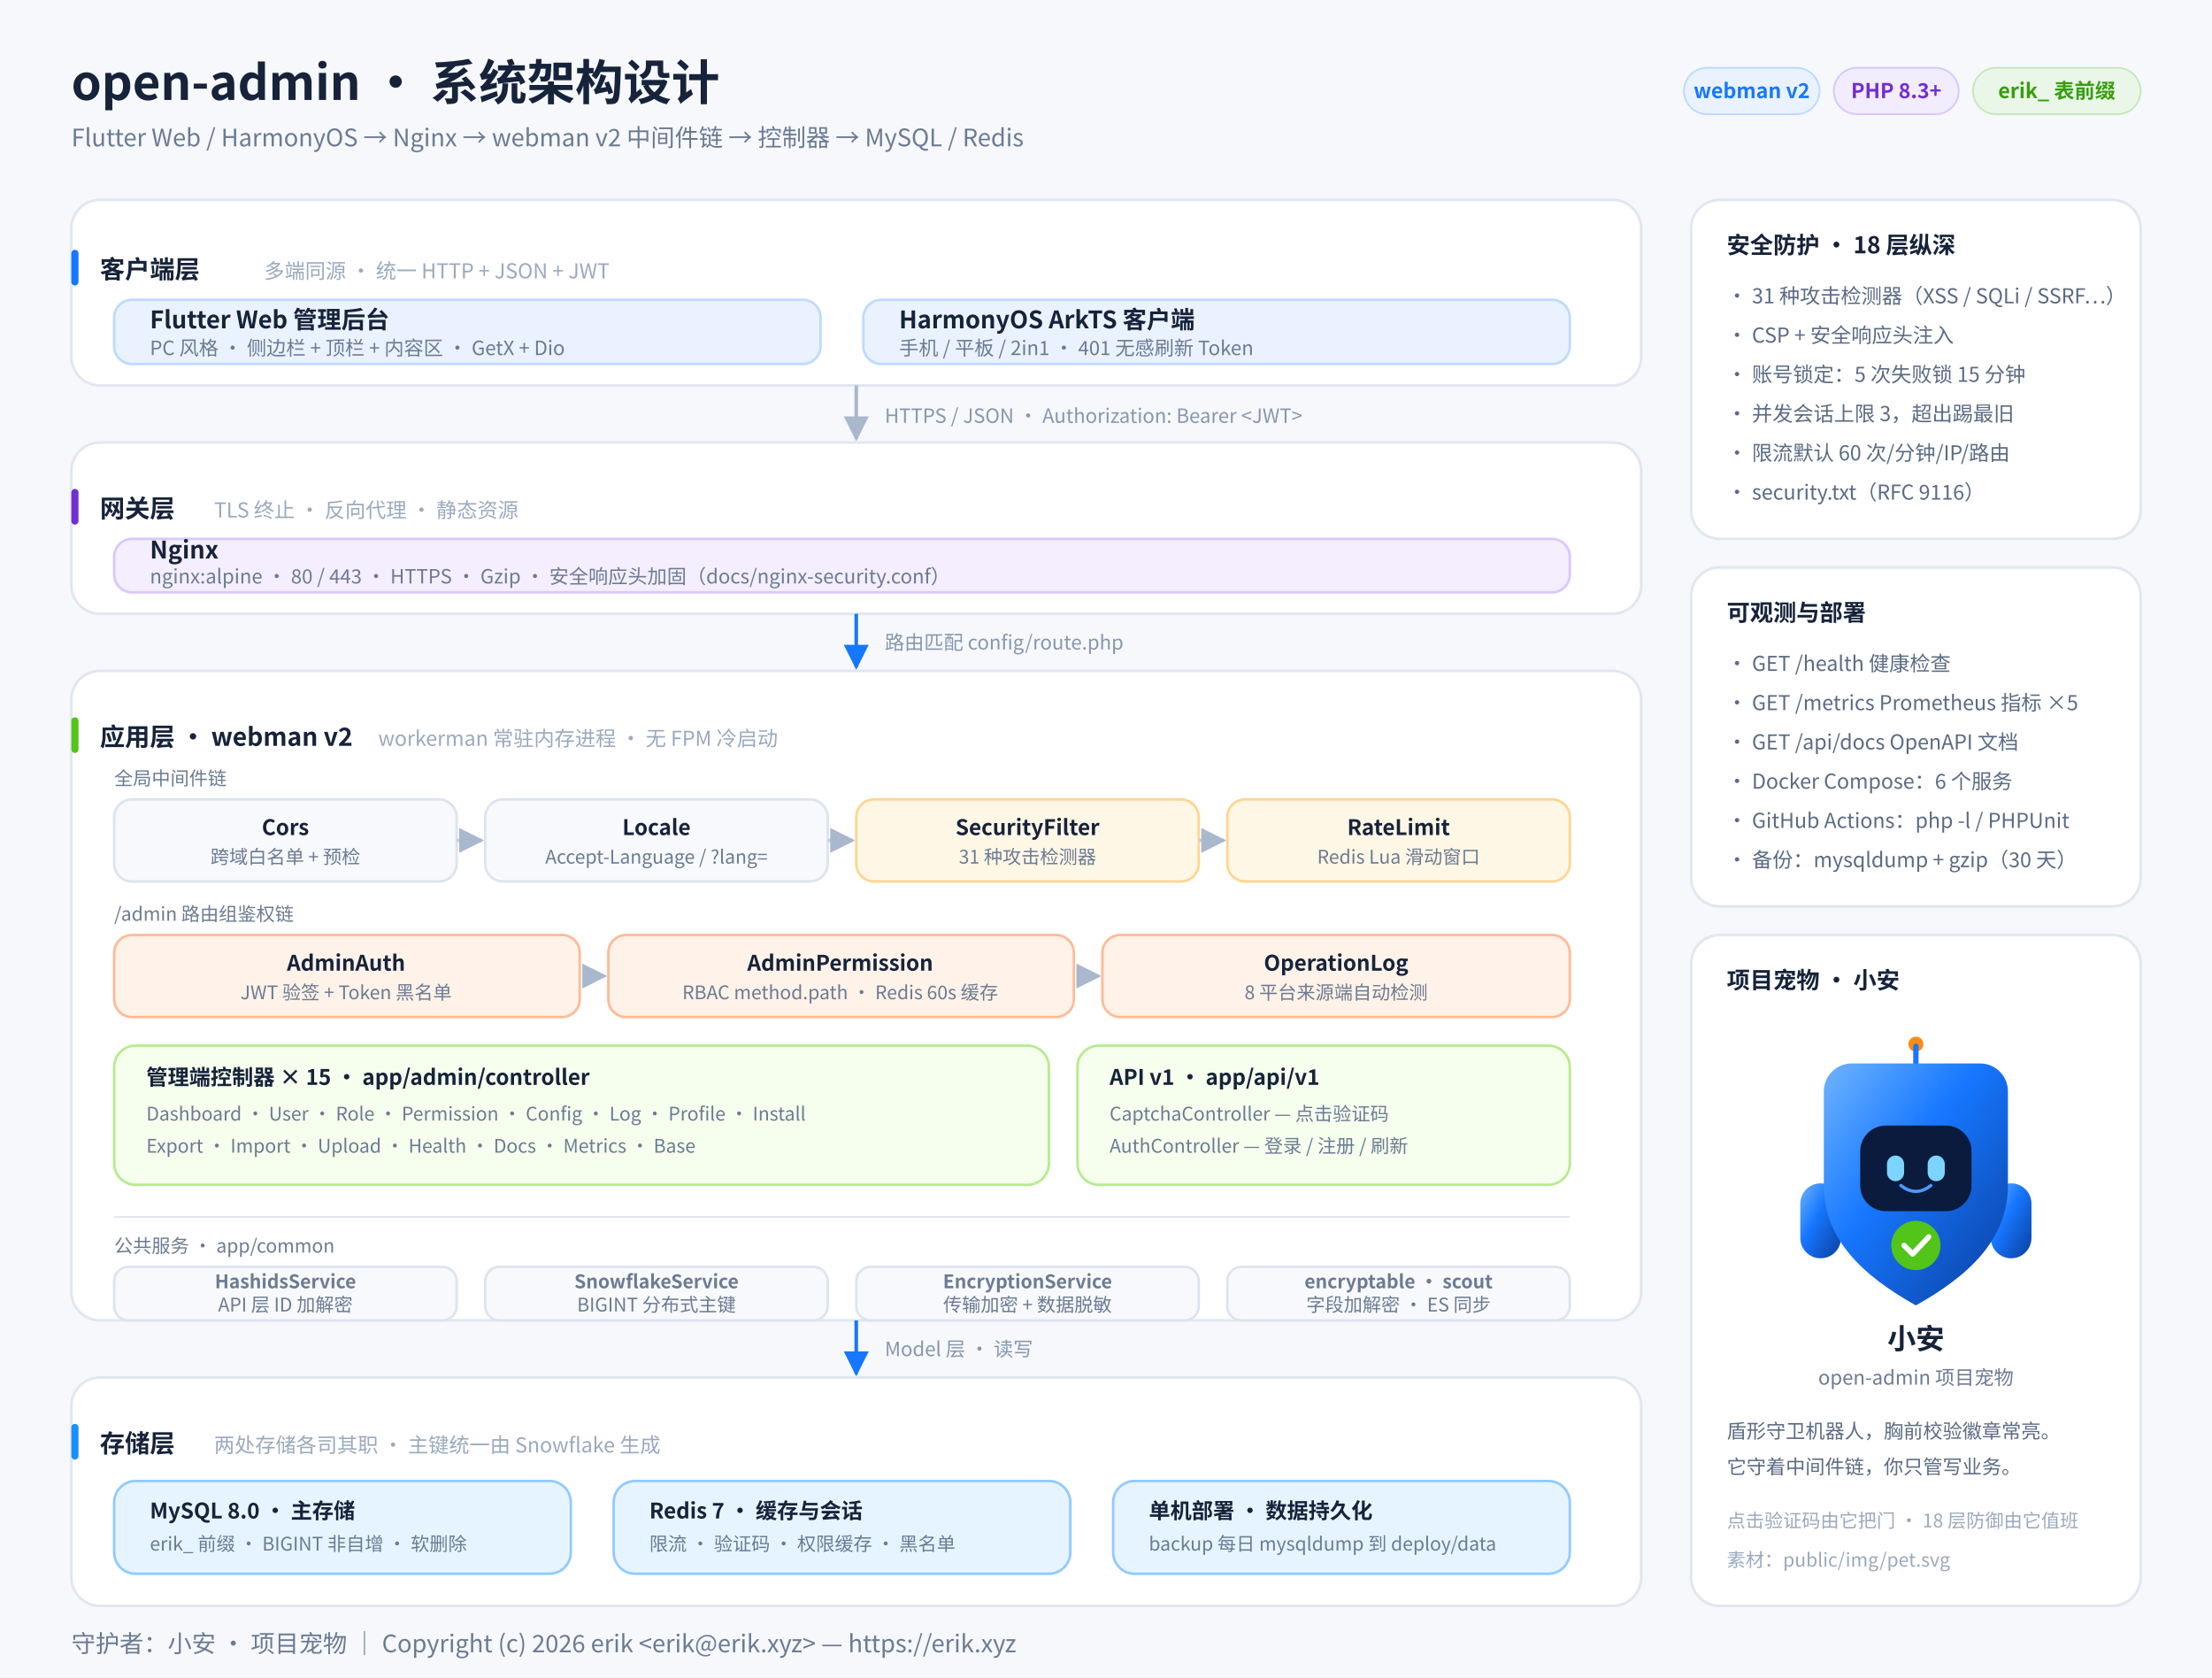
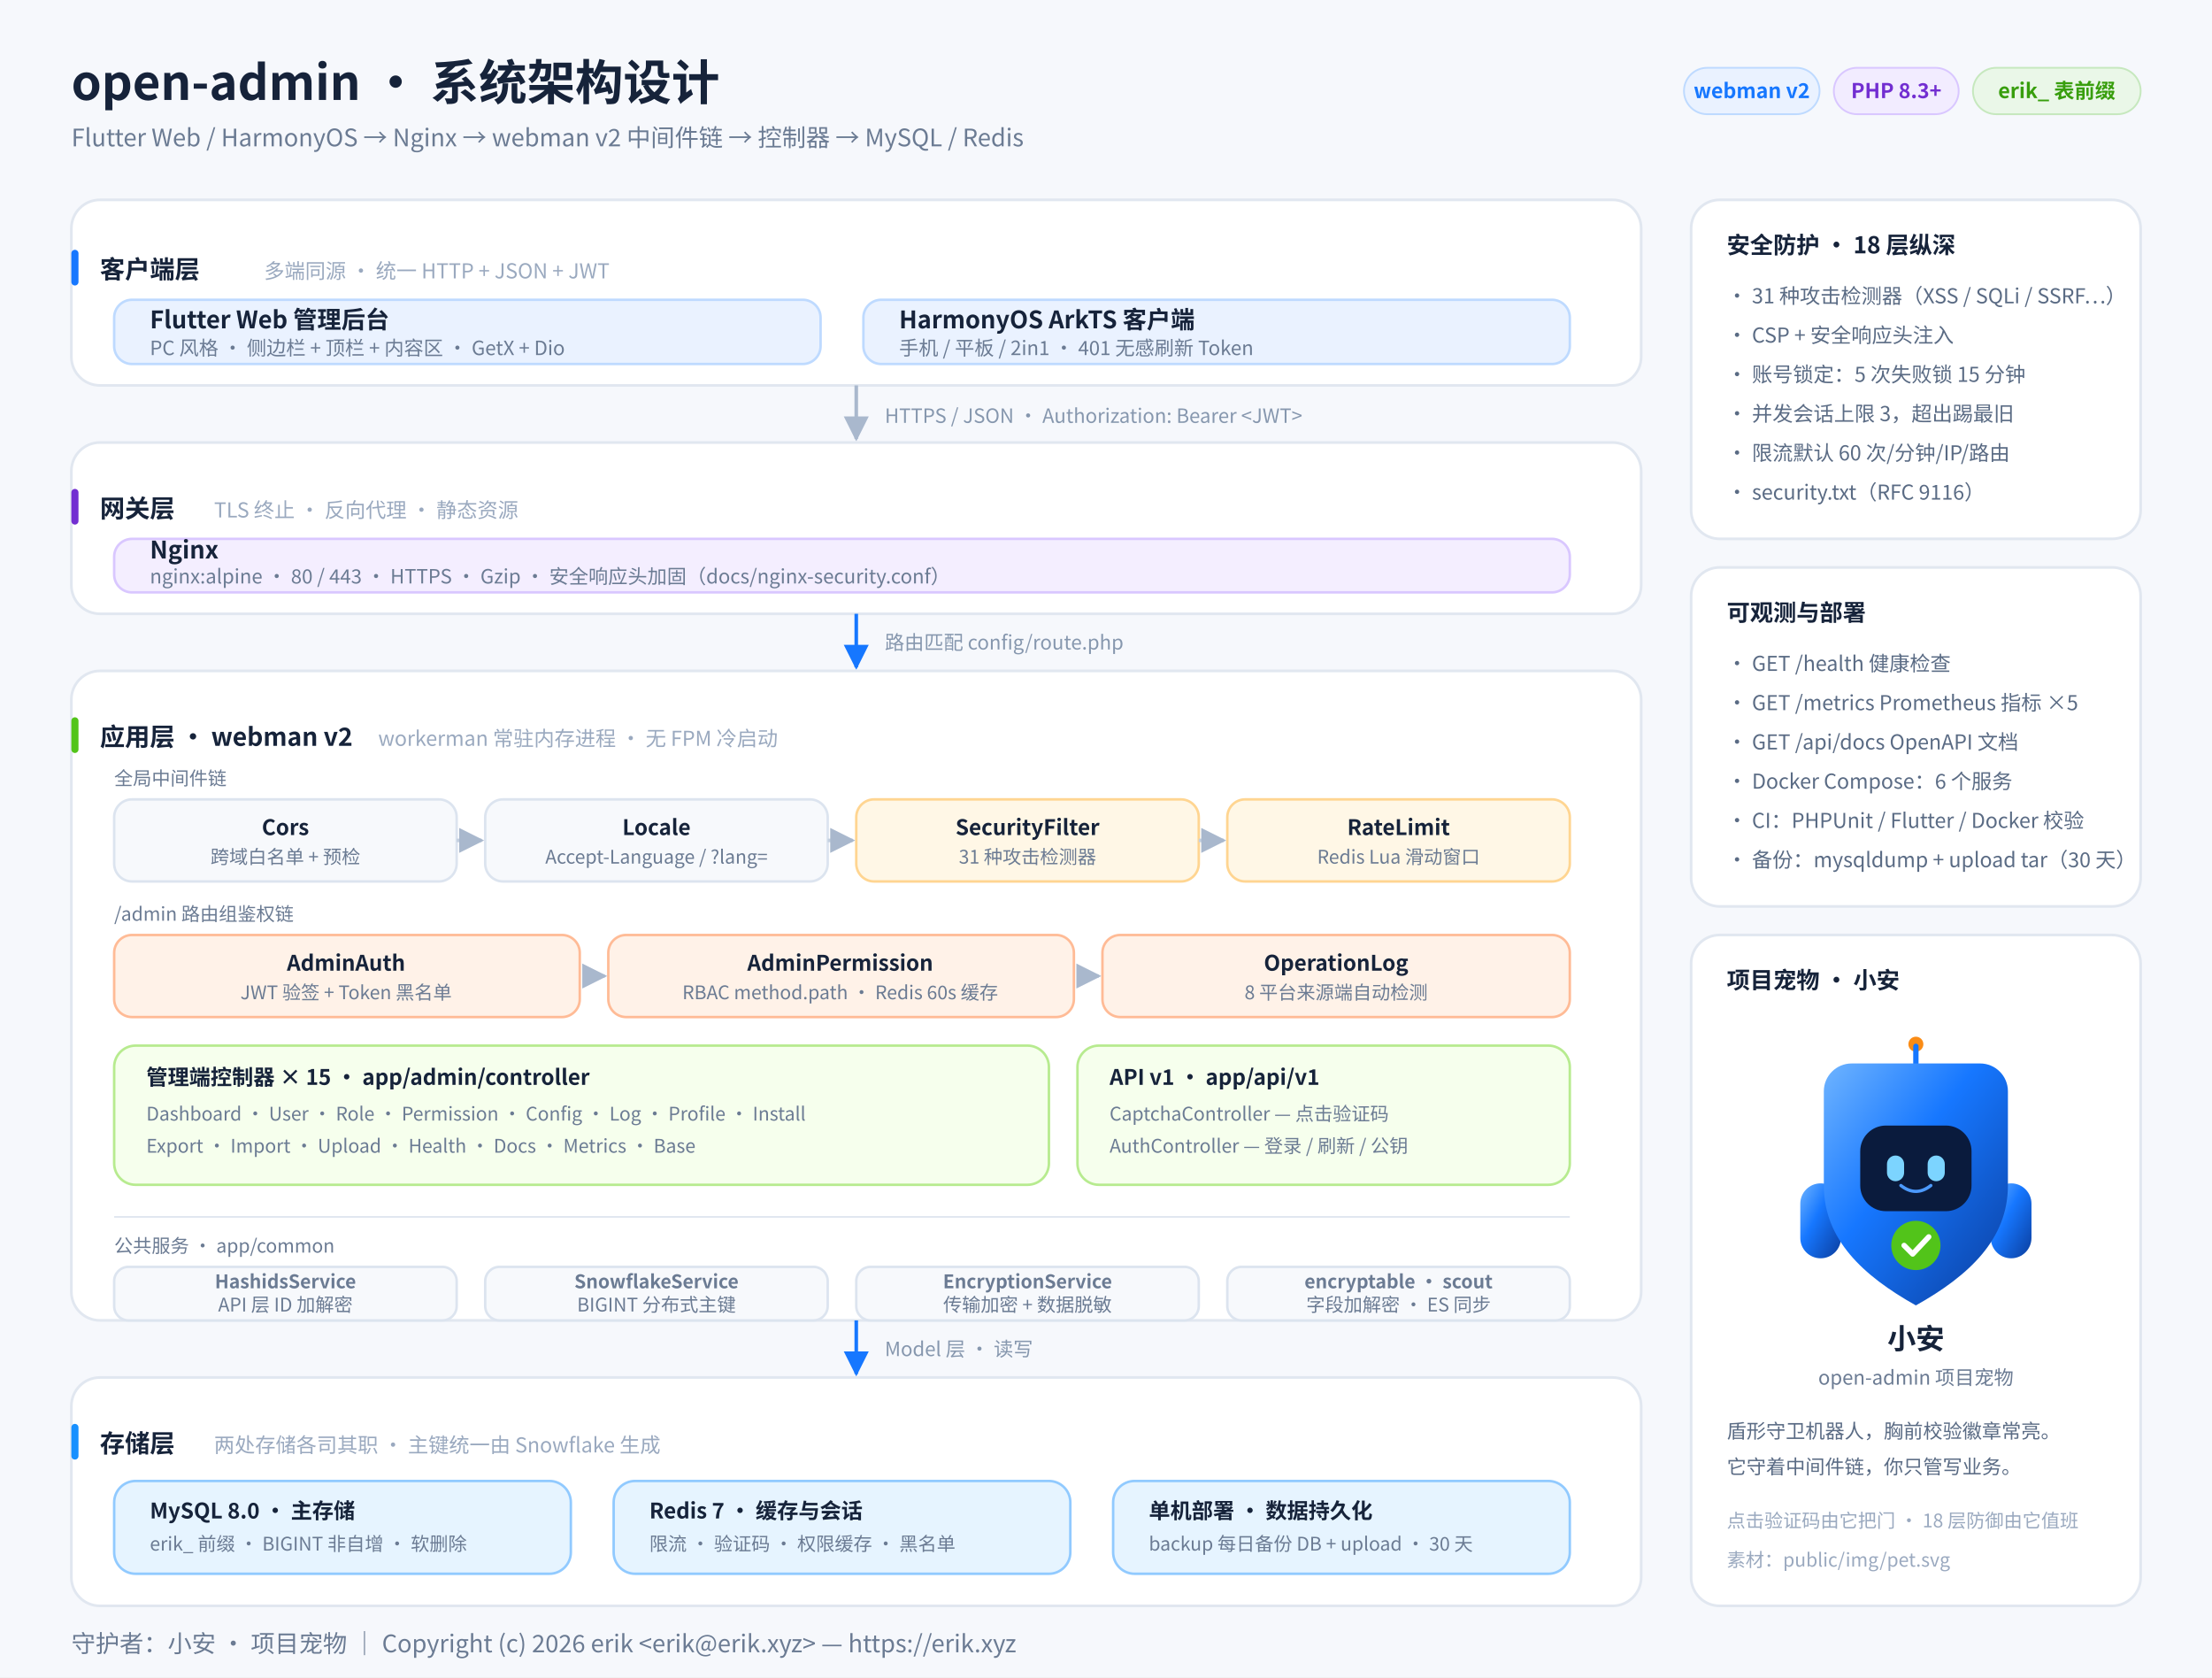
<svg xmlns="http://www.w3.org/2000/svg" viewBox="0 0 1240 940" width="1240" height="940" role="img" aria-label="open-admin 系统架构设计图">
  <defs>
    <marker id="arw" viewBox="0 0 10 10" refX="9" refY="5" markerWidth="7" markerHeight="7" orient="auto-start-reverse">
      <path d="M 0 0 L 10 5 L 0 10 z" fill="#A9B8CD" />
    </marker>
    <marker id="arwBlue" viewBox="0 0 10 10" refX="9" refY="5" markerWidth="7" markerHeight="7" orient="auto-start-reverse">
      <path d="M 0 0 L 10 5 L 0 10 z" fill="#1677FF" />
    </marker>
    <linearGradient id="shieldGrad" x1="0" y1="0" x2="1" y2="1">
      <stop offset="0" stop-color="#6FB4FF" />
      <stop offset="0.42" stop-color="#1677FF" />
      <stop offset="1" stop-color="#0B3E9E" />
    </linearGradient>
    <style>
      text { font-family: system-ui, -apple-system, "PingFang SC", "Microsoft YaHei", "Noto Sans CJK SC", "Segoe UI", sans-serif; }
      .t1 { font-size: 27px; font-weight: 700; fill: #16233A; }
      .t2 { font-size: 13.5px; fill: #6B7B93; }
      .bandName { font-size: 14px; font-weight: 700; fill: #16233A; }
      .bandHint { font-size: 11.5px; fill: #9AA9BF; }
      .nTitle { font-size: 13.5px; font-weight: 600; fill: #16233A; }
      .nSub { font-size: 11px; fill: #6B7B93; }
      .chipT { font-size: 12px; font-weight: 600; fill: #16233A; }
      .chipS { font-size: 10.5px; fill: #6B7B93; }
      .railT { font-size: 13px; font-weight: 700; fill: #16233A; }
      .railI { font-size: 11.5px; fill: #5A6B84; }
      .flow { font-size: 11px; fill: #8697AE; }
      .band { fill: #FFFFFF; stroke: #E1E7F0; stroke-width: 1.5; }
      .railCard { fill: #FFFFFF; stroke: #E1E7F0; stroke-width: 1.5; }
      .node { stroke-width: 1.4; }
      .ctr { text-anchor: middle; }
    </style>
  </defs>
  <rect width="1240" height="940" fill="#F6F8FC" />
  <text class="t1" x="40" y="56">open-admin · 系统架构设计</text>
  <text class="t2" x="40" y="82">Flutter Web / HarmonyOS → Nginx → webman v2 中间件链 → 控制器 → MySQL / Redis</text>
  <g font-size="11.5" font-weight="600">
    <rect x="944" y="38" width="76" height="26" rx="13" fill="#EAF2FF" stroke="#BEDAFF" />
    <text x="982" y="55" class="ctr" fill="#1677FF">webman v2</text>
    <rect x="1028" y="38" width="70" height="26" rx="13" fill="#F2ECFF" stroke="#D9C7FF" />
    <text x="1063" y="55" class="ctr" fill="#722ED1">PHP 8.3+</text>
    <rect x="1106" y="38" width="94" height="26" rx="13" fill="#EAF7E8" stroke="#C6E8BE" />
    <text x="1153" y="55" class="ctr" fill="#389E0D">erik_ 表前缀</text>
  </g>
  <rect class="band" x="40" y="112" width="880" height="104" rx="16" />
  <rect x="40" y="140" width="4" height="20" rx="2" fill="#1677FF" />
  <text class="bandName" x="56" y="156">客户端层</text>
  <text class="bandHint" x="148" y="156">多端同源 · 统一 HTTP + JSON + JWT</text>
  <rect class="node" x="64" y="168" width="396" height="36" rx="10" fill="#EAF2FF" stroke="#BEDAFF" />
  <text class="nTitle" x="84" y="184">Flutter Web 管理后台</text>
  <text class="nSub" x="84" y="199">PC 风格 · 侧边栏 + 顶栏 + 内容区 · GetX + Dio</text>
  <rect class="node" x="484" y="168" width="396" height="36" rx="10" fill="#EAF2FF" stroke="#BEDAFF" />
  <text class="nTitle" x="504" y="184">HarmonyOS ArkTS 客户端</text>
  <text class="nSub" x="504" y="199">手机 / 平板 / 2in1 · 401 无感刷新 Token</text>
  <path d="M 480 216 L 480 246" stroke="#A9B8CD" stroke-width="2" fill="none" marker-end="url(#arw)" />
  <text class="flow" x="496" y="237">HTTPS / JSON · Authorization: Bearer &lt;JWT&gt;</text>
  <rect class="band" x="40" y="248" width="880" height="96" rx="16" />
  <rect x="40" y="274" width="4" height="20" rx="2" fill="#722ED1" />
  <text class="bandName" x="56" y="290">网关层</text>
  <text class="bandHint" x="120" y="290">TLS 终止 · 反向代理 · 静态资源</text>
  <rect class="node" x="64" y="302" width="816" height="30" rx="10" fill="#F4EEFF" stroke="#D9C7FF" />
  <text class="nTitle" x="84" y="313" fill="#531DAB" font-size="12.5">Nginx</text>
  <text class="nSub" x="84" y="327">nginx:alpine · 80 / 443 · HTTPS · Gzip · 安全响应头加固（docs/nginx-security.conf）</text>
  <path d="M 480 344 L 480 374" stroke="#1677FF" stroke-width="2" fill="none" marker-end="url(#arwBlue)" />
  <text class="flow" x="496" y="364">路由匹配 config/route.php</text>
  <rect class="band" x="40" y="376" width="880" height="364" rx="16" stroke="#BEDAFF" />
  <rect x="40" y="402" width="4" height="20" rx="2" fill="#52C41A" />
  <text class="bandName" x="56" y="418" fill="#1677FF">应用层 · webman v2</text>
  <text class="bandHint" x="212" y="418">workerman 常驻内存进程 · 无 FPM 冷启动</text>
  <text class="chipS" x="64" y="440" font-size="11">全局中间件链</text>
  <rect class="node" x="64" y="448" width="192" height="46" rx="10" fill="#F7F9FC" stroke="#DCE4EF" />
  <text class="chipT ctr" x="160" y="468">Cors</text>
  <text class="chipS ctr" x="160" y="484">跨域白名单 + 预检</text>
  <rect class="node" x="272" y="448" width="192" height="46" rx="10" fill="#F7F9FC" stroke="#DCE4EF" />
  <text class="chipT ctr" x="368" y="468">Locale</text>
  <text class="chipS ctr" x="368" y="484">Accept-Language / ?lang=</text>
  <rect class="node" x="480" y="448" width="192" height="46" rx="10" fill="#FFF7E6" stroke="#FFD591" />
  <text class="chipT ctr" x="576" y="468" fill="#AD4E00">SecurityFilter</text>
  <text class="chipS ctr" x="576" y="484">31 种攻击检测器</text>
  <rect class="node" x="688" y="448" width="192" height="46" rx="10" fill="#FFF7E6" stroke="#FFD591" />
  <text class="chipT ctr" x="784" y="468" fill="#AD4E00">RateLimit</text>
  <text class="chipS ctr" x="784" y="484">Redis Lua 滑动窗口</text>
  <path d="M 256 471 L 270 471" stroke="#C4D0E0" stroke-width="2" marker-end="url(#arw)" />
  <path d="M 464 471 L 478 471" stroke="#C4D0E0" stroke-width="2" marker-end="url(#arw)" />
  <path d="M 672 471 L 686 471" stroke="#C4D0E0" stroke-width="2" marker-end="url(#arw)" />
  <text class="chipS" x="64" y="516" font-size="11">/admin 路由组鉴权链</text>
  <rect class="node" x="64" y="524" width="261" height="46" rx="10" fill="#FFF2E8" stroke="#FFBB96" />
  <text class="chipT ctr" x="194" y="544" fill="#AD4E00">AdminAuth</text>
  <text class="chipS ctr" x="194" y="560">JWT 验签 + Token 黑名单</text>
  <rect class="node" x="341" y="524" width="261" height="46" rx="10" fill="#FFF2E8" stroke="#FFBB96" />
  <text class="chipT ctr" x="471" y="544" fill="#AD4E00">AdminPermission</text>
  <text class="chipS ctr" x="471" y="560">RBAC method.path · Redis 60s 缓存</text>
  <rect class="node" x="618" y="524" width="262" height="46" rx="10" fill="#FFF2E8" stroke="#FFBB96" />
  <text class="chipT ctr" x="749" y="544" fill="#AD4E00">OperationLog</text>
  <text class="chipS ctr" x="749" y="560">8 平台来源端自动检测</text>
  <path d="M 327 547 L 339 547" stroke="#C4D0E0" stroke-width="2" marker-end="url(#arw)" />
  <path d="M 604 547 L 616 547" stroke="#C4D0E0" stroke-width="2" marker-end="url(#arw)" />
  <rect class="node" x="64" y="586" width="524" height="78" rx="12" fill="#F6FFED" stroke="#B7EB8F" />
  <text class="chipT" x="82" y="608" fill="#389E0D">管理端控制器 × 15 · app/admin/controller</text>
  <text class="chipS" x="82" y="628">Dashboard · User · Role · Permission · Config · Log · Profile · Install</text>
  <text class="chipS" x="82" y="646">Export · Import · Upload · Health · Docs · Metrics · Base</text>
  <rect class="node" x="604" y="586" width="276" height="78" rx="12" fill="#F6FFED" stroke="#B7EB8F" />
  <text class="chipT" x="622" y="608" fill="#389E0D">API v1 · app/api/v1</text>
  <text class="chipS" x="622" y="628">CaptchaController — 点击验证码</text>
-   <text class="chipS" x="622" y="646">AuthController — 登录 / 注册 / 刷新</text>
+   <text class="chipS" x="622" y="646">AuthController — 登录 / 刷新 / 公钥</text>
  <line x1="64" y1="682" x2="880" y2="682" stroke="#E1E7F0" stroke-width="1" />
  <text class="chipS" x="64" y="702" font-size="11">公共服务 · app/common</text>
  <rect class="node" x="64" y="710" width="192" height="30" rx="8" fill="#F7F9FC" stroke="#DCE4EF" />
  <text class="chipS ctr" x="160" y="722" font-size="11.5" fill="#16233A" font-weight="600">HashidsService</text>
  <text class="chipS ctr" x="160" y="735">API 层 ID 加解密</text>
  <rect class="node" x="272" y="710" width="192" height="30" rx="8" fill="#F7F9FC" stroke="#DCE4EF" />
  <text class="chipS ctr" x="368" y="722" font-size="11.5" fill="#16233A" font-weight="600">SnowflakeService</text>
  <text class="chipS ctr" x="368" y="735">BIGINT 分布式主键</text>
  <rect class="node" x="480" y="710" width="192" height="30" rx="8" fill="#F7F9FC" stroke="#DCE4EF" />
  <text class="chipS ctr" x="576" y="722" font-size="11.5" fill="#16233A" font-weight="600">EncryptionService</text>
  <text class="chipS ctr" x="576" y="735">传输加密 + 数据脱敏</text>
  <rect class="node" x="688" y="710" width="192" height="30" rx="8" fill="#F7F9FC" stroke="#DCE4EF" />
  <text class="chipS ctr" x="784" y="722" font-size="11.5" fill="#16233A" font-weight="600">encryptable · scout</text>
  <text class="chipS ctr" x="784" y="735">字段加解密 · ES 同步</text>
  <path d="M 480 740 L 480 770" stroke="#1677FF" stroke-width="2" fill="none" marker-end="url(#arwBlue)" />
  <text class="flow" x="496" y="760">Model 层 · 读写</text>
  <rect class="band" x="40" y="772" width="880" height="128" rx="16" />
  <rect x="40" y="798" width="4" height="20" rx="2" fill="#1890FF" />
  <text class="bandName" x="56" y="814">存储层</text>
  <text class="bandHint" x="120" y="814">两处存储各司其职 · 主键统一由 Snowflake 生成</text>
  <rect class="node" x="64" y="830" width="256" height="52" rx="12" fill="#E6F4FF" stroke="#91CAFF" />
  <text class="chipT" x="84" y="851">MySQL 8.0 · 主存储</text>
  <text class="chipS" x="84" y="869">erik_ 前缀 · BIGINT 非自增 · 软删除</text>
  <rect class="node" x="344" y="830" width="256" height="52" rx="12" fill="#E6F4FF" stroke="#91CAFF" />
  <text class="chipT" x="364" y="851">Redis 7 · 缓存与会话</text>
  <text class="chipS" x="364" y="869">限流 · 验证码 · 权限缓存 · 黑名单</text>
  <rect class="node" x="624" y="830" width="256" height="52" rx="12" fill="#E6F4FF" stroke="#91CAFF" />
  <text class="chipT" x="644" y="851">单机部署 · 数据持久化</text>
-   <text class="chipS" x="644" y="869">backup 每日 mysqldump 到 deploy/data</text>
+   <text class="chipS" x="644" y="869">backup 每日备份 DB + upload · 30 天</text>
  <rect class="railCard" x="948" y="112" width="252" height="190" rx="16" />
  <text class="railT" x="968" y="142">安全防护 · 18 层纵深</text>
  <g class="railI">
    <text x="968" y="170">· 31 种攻击检测器（XSS / SQLi / SSRF…）</text>
    <text x="968" y="192">· CSP + 安全响应头注入</text>
    <text x="968" y="214">· 账号锁定：5 次失败锁 15 分钟</text>
    <text x="968" y="236">· 并发会话上限 3，超出踢最旧</text>
    <text x="968" y="258">· 限流默认 60 次/分钟/IP/路由</text>
    <text x="968" y="280">· security.txt（RFC 9116）</text>
  </g>
  <rect class="railCard" x="948" y="318" width="252" height="190" rx="16" />
  <text class="railT" x="968" y="348">可观测与部署</text>
  <g class="railI">
    <text x="968" y="376">· GET /health 健康检查</text>
    <text x="968" y="398">· GET /metrics Prometheus 指标 ×5</text>
    <text x="968" y="420">· GET /api/docs OpenAPI 文档</text>
    <text x="968" y="442">· Docker Compose：6 个服务</text>
-     <text x="968" y="464">· GitHub Actions：php -l / PHPUnit</text>
-     <text x="968" y="486">· 备份：mysqldump + gzip（30 天）</text>
+     <text x="968" y="464">· CI：PHPUnit / Flutter / Docker 校验</text>
+     <text x="968" y="486">· 备份：mysqldump + upload tar（30 天）</text>
  </g>
  <rect class="railCard" x="948" y="524" width="252" height="376" rx="16" stroke="#BEDAFF" />
  <text class="railT" x="968" y="554">项目宠物 · 小安</text>
  <g transform="translate(1002 568.4) scale(0.6)">
    <circle cx="120" cy="28" r="7" fill="#FA8C16" />
    <line x1="120" y1="48" x2="120" y2="30" stroke="#1677FF" stroke-width="5" stroke-linecap="round" />
    <rect x="12" y="158" width="38" height="70" rx="19" fill="url(#shieldGrad)" />
    <rect x="190" y="158" width="38" height="70" rx="19" fill="url(#shieldGrad)" />
    <path d="M 60 46 H 180 A 26 26 0 0 1 206 72 V 160 C 206 210 170 244 120 272              C 70 244 34 210 34 160 V 72 A 26 26 0 0 1 60 46 Z" fill="url(#shieldGrad)" />
    <rect x="68" y="104" width="104" height="80" rx="24" fill="#0A1B3D" />
    <rect x="93" y="132" width="16" height="24" rx="8" fill="#7CD4FF" />
    <rect x="131" y="132" width="16" height="24" rx="8" fill="#7CD4FF" />
    <path d="M 106 160 Q 120 171 134 160" fill="none" stroke="#4C9AFF" stroke-width="3" stroke-linecap="round" />
    <circle cx="120" cy="216" r="23" fill="#52C41A" />
    <path d="M 109 216 l 8 8 l 15 -16" fill="none" stroke="#FFFFFF" stroke-width="5" stroke-linecap="round" stroke-linejoin="round" />
  </g>
  <text x="1074" y="756" class="ctr" font-size="16" font-weight="700" fill="#16233A">小安</text>
  <text x="1074" y="776" class="ctr" font-size="11" fill="#6B7B93">open-admin 项目宠物</text>
  <text x="968" y="806" font-size="11" fill="#5A6B84">盾形守卫机器人，胸前校验徽章常亮。</text>
  <text x="968" y="826" font-size="11" fill="#5A6B84">它守着中间件链，你只管写业务。</text>
  <text x="968" y="856" font-size="10.5" fill="#9AA9BF">点击验证码由它把门 · 18 层防御由它值班</text>
  <text x="968" y="878" font-size="10.5" fill="#9AA9BF">素材：public/img/pet.svg</text>
  <text class="t2" x="40" y="926" font-size="11.5">
    守护者：小安 · 项目宠物 ｜ Copyright (c) 2026 erik &lt;erik@erik.xyz&gt; — https://erik.xyz
  </text>
</svg>
